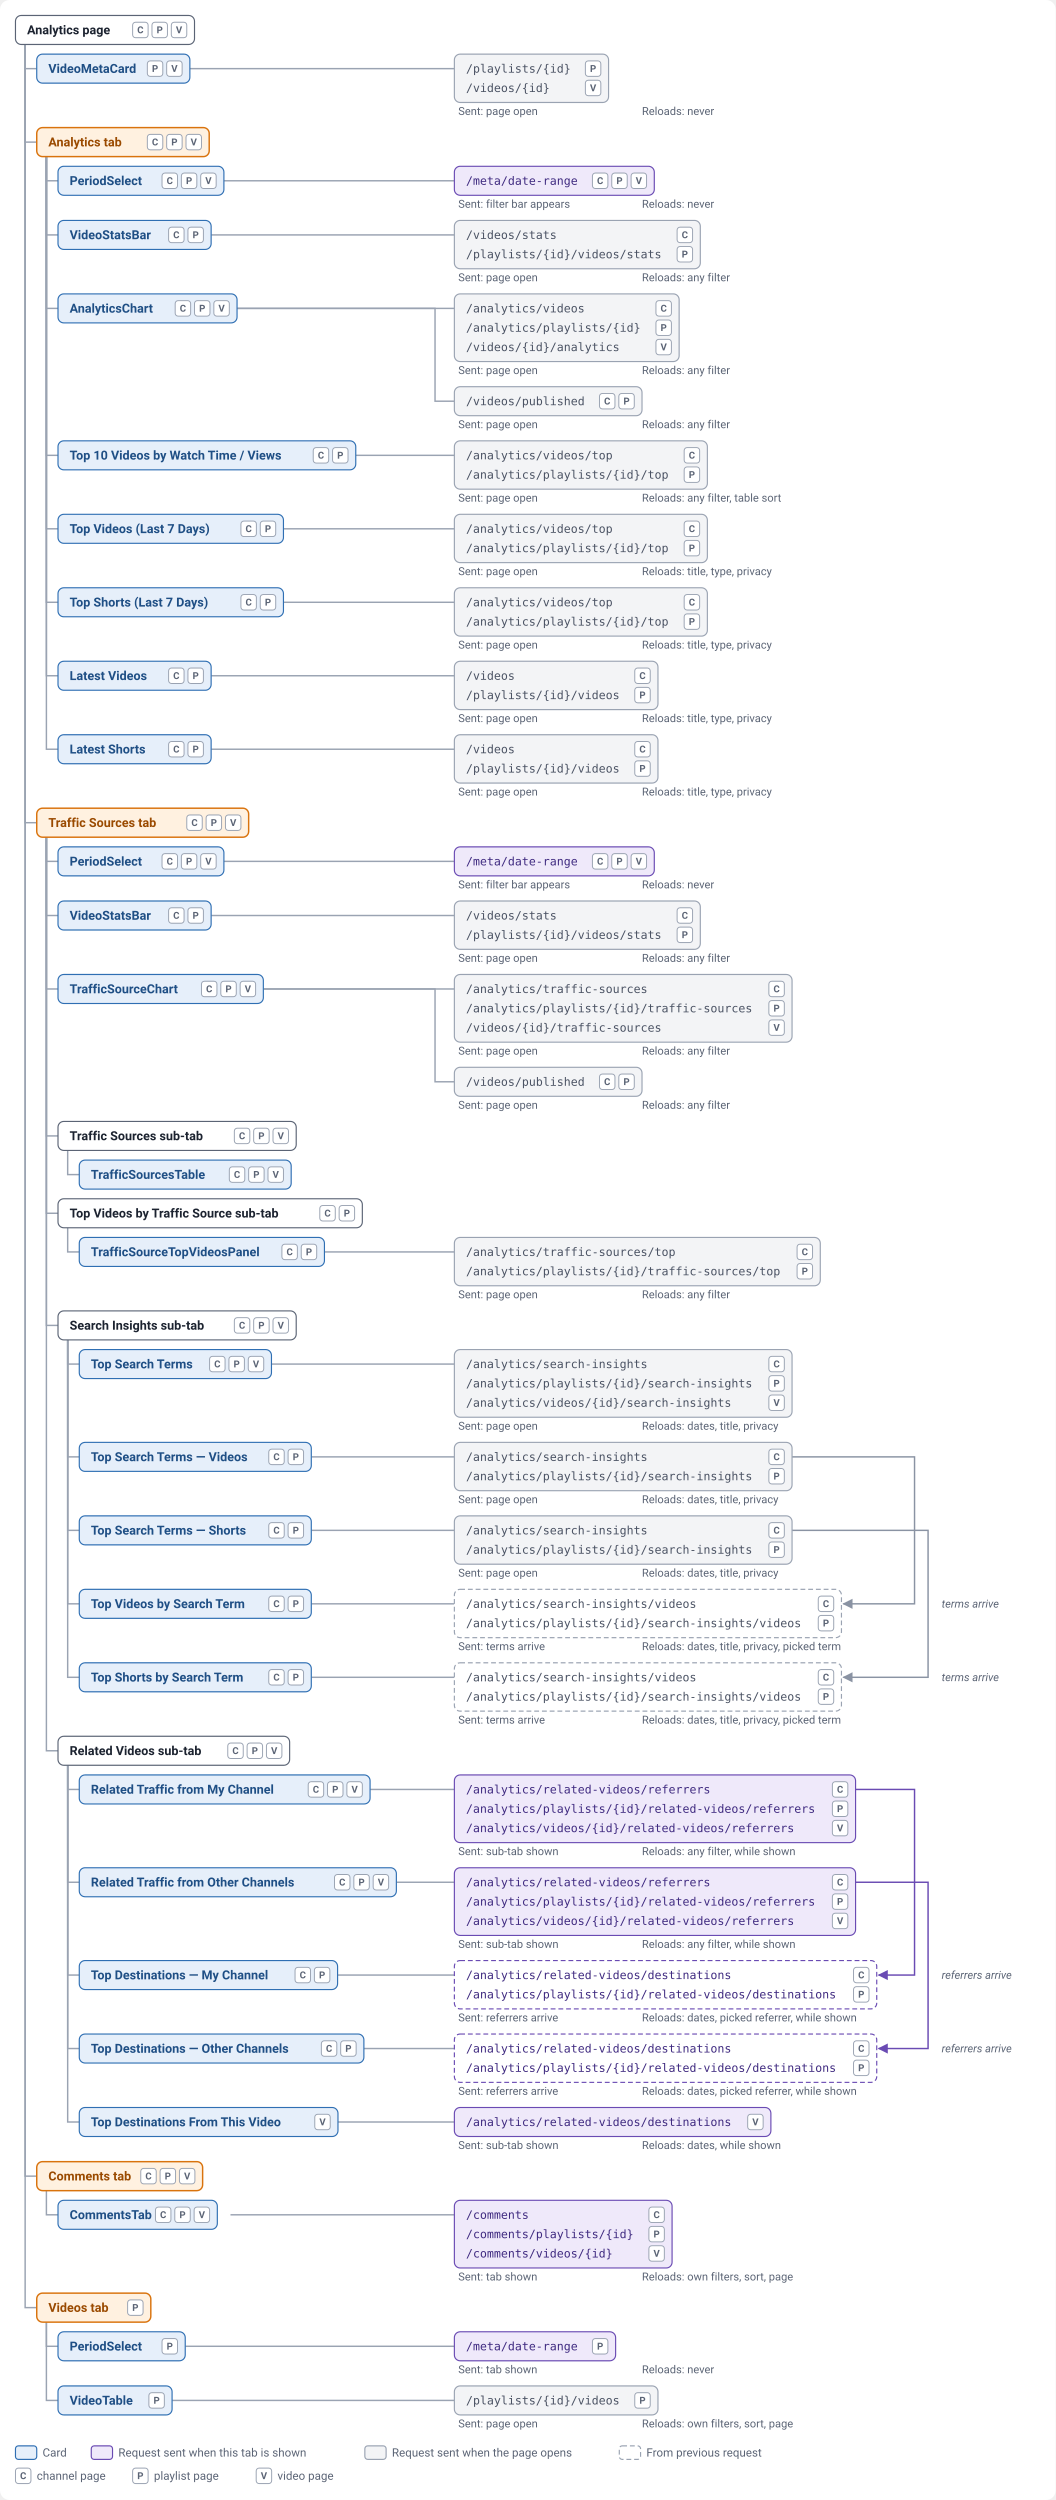
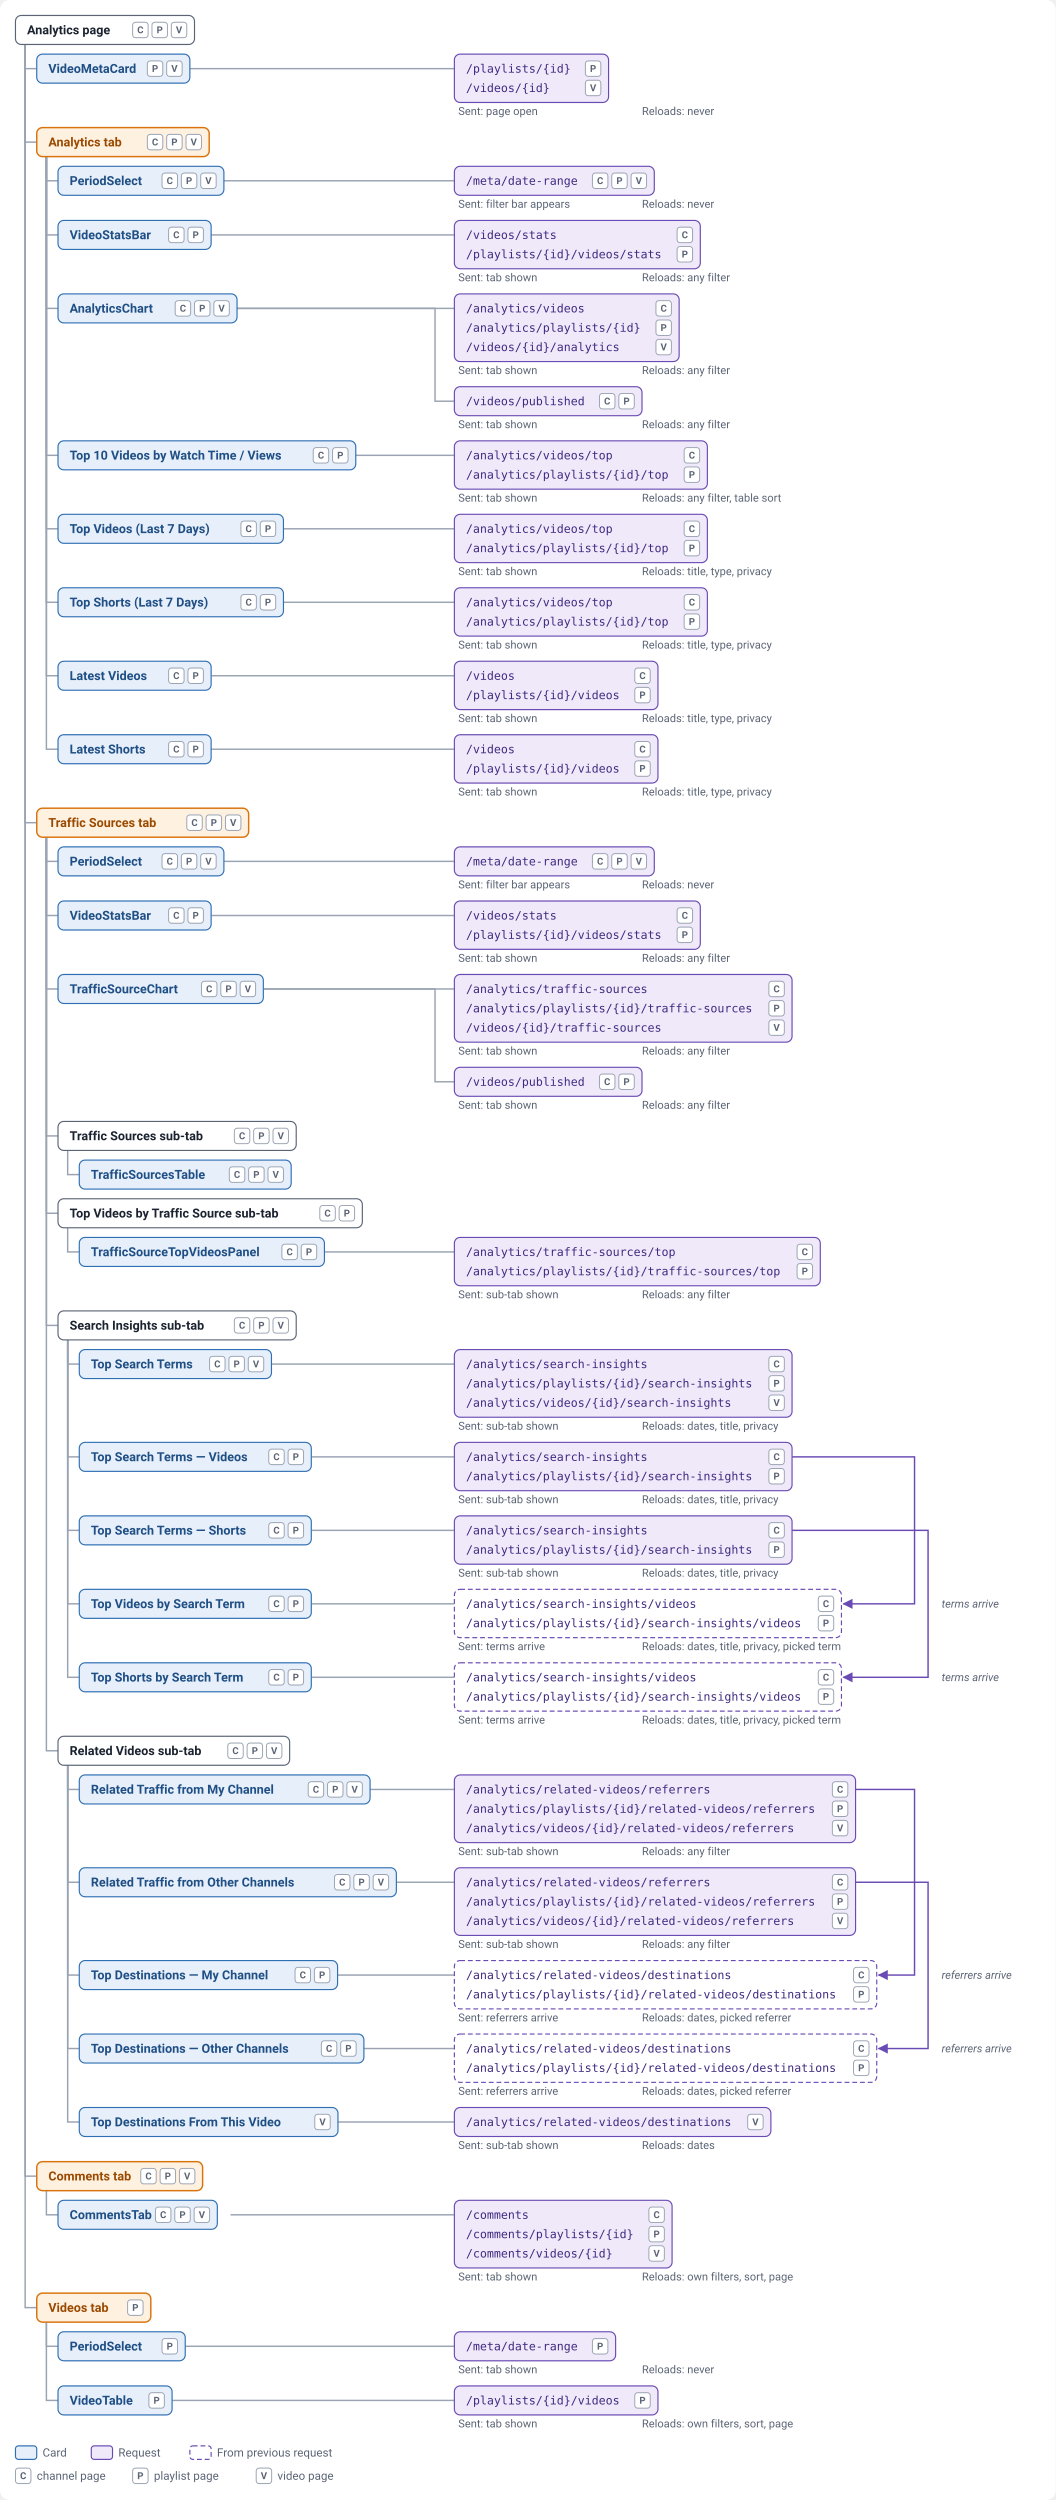
<svg xmlns="http://www.w3.org/2000/svg" width="1092" height="2586" viewBox="0 0 1092 2586" role="img" aria-label="Requests behind every part of the Analytics pages">
  <style>
  .bg { fill: #ffffff; }
  text { font-family: system-ui, -apple-system, "Segoe UI", Roboto, Arial, sans-serif; font-size: 13px; dominant-baseline: central; }
  .mono { font-family: ui-monospace, SFMono-Regular, Menlo, Consolas, monospace; font-size: 12px; }
  .edge { fill: none; stroke: #9aa3b2; stroke-width: 1.5; }
  .follow { fill: none; stroke: #6a4bb3; stroke-width: 1.5; }
  .follow-head { fill: #6a4bb3; }
  .follow.quiet { stroke: #8a93a3; } .follow-head.quiet { fill: #8a93a3; }
  .edge-label { font-size: 11.5px; font-style: italic; fill: #5b6475; }
  .note { font-size: 11.5px; fill: #5b6475; }
  .page rect, .sub rect { fill: #ffffff; stroke: #5b6475; stroke-width: 1.2; }
  .page text, .sub text { fill: #1c2330; font-weight: 600; }
  .card rect { fill: #e6effa; stroke: #2f6fb3; stroke-width: 1.2; } .card text { fill: #1f4f85; font-weight: 600; }
  .tab rect { fill: #fff1e0; stroke: #d9730d; stroke-width: 1.5; } .tab text { fill: #9a4a00; font-weight: 700; }
  .fire rect { fill: #efe9fa; stroke: #6a4bb3; stroke-width: 1.2; } .fire text { fill: #3f2a80; }
  .fire-after rect { fill: #ffffff; stroke: #6a4bb3; stroke-width: 1.2; stroke-dasharray: 5 3; } .fire-after text { fill: #3f2a80; }
  .press rect { fill: #e3f4ea; stroke: #2e8b57; stroke-width: 1.2; } .press text { fill: #1d5e3a; }
  .press-after rect { fill: #ffffff; stroke: #2e8b57; stroke-width: 1.2; stroke-dasharray: 5 3; } .press-after text { fill: #1d5e3a; }
  .follow.press { stroke: #2e8b57; } .follow-head.press { fill: #2e8b57; }
-   .eager rect { fill: #f3f4f6; stroke: #9aa3b2; stroke-width: 1.2; } .eager text { fill: #4a5263; }
-   .eager-after rect { fill: #ffffff; stroke: #9aa3b2; stroke-width: 1.2; stroke-dasharray: 5 3; } .eager-after text { fill: #4a5263; }
-   .after rect { fill: none; stroke: #9aa3b2; stroke-width: 1.2; stroke-dasharray: 5 3; }
  g rect.badge { fill: #ffffff; stroke: #9aa3b2; stroke-width: 1; stroke-dasharray: none; }
  g text.badge-text { font-size: 10px; font-weight: 700; font-style: normal; fill: #5b6475; text-anchor: middle; }
  .legend-text { font-size: 12px; fill: #5b6475; }
  @media (prefers-color-scheme: dark) {
    .bg { fill: #1a1f27; } .edge { stroke: #5b6475; } .edge-label, .note, .legend-text { fill: #9aa3b2; }
    .follow { stroke: #b9a2f5; } .follow-head { fill: #b9a2f5; }
    .follow.quiet { stroke: #7a8394; } .follow-head.quiet { fill: #7a8394; }
    .page rect, .sub rect { fill: #1a1f27; stroke: #9aa3b2; }
    .page text, .sub text { fill: #e6e9ef; }
    .card rect { fill: #1b2a3d; stroke: #7db3ef; } .card text { fill: #a9cdf5; }
    .tab rect { fill: #3a2410; stroke: #f0a050; } .tab text { fill: #ffc58a; }
    .fire rect { fill: #2a2340; stroke: #b9a2f5; } .fire text { fill: #d6c9fb; }
    .fire-after rect { fill: #1a1f27; stroke: #b9a2f5; } .fire-after text { fill: #d6c9fb; }
    .press rect { fill: #17301f; stroke: #6fcf97; } .press text { fill: #a8e6c1; }
    .press-after rect { fill: #1a1f27; stroke: #6fcf97; } .press-after text { fill: #a8e6c1; }
    .follow.press { stroke: #6fcf97; } .follow-head.press { fill: #6fcf97; }
-     .eager rect { fill: #232933; stroke: #5b6475; } .eager text { fill: #b4bccb; }
-     .eager-after rect { fill: #1a1f27; stroke: #5b6475; } .eager-after text { fill: #b4bccb; }
    g rect.badge { fill: #1a1f27; stroke: #5b6475; } g text.badge-text { fill: #9aa3b2; }
  }
</style>
  <defs>
    <marker id="follow" viewBox="0 0 10 10" refX="9" refY="5" markerWidth="7" markerHeight="7" orient="auto">
      <path class="follow-head" d="M0,0 L10,5 L0,10 z" />
    </marker>
    <marker id="follow-press" viewBox="0 0 10 10" refX="9" refY="5" markerWidth="7" markerHeight="7" orient="auto">
      <path class="follow-head press" d="M0,0 L10,5 L0,10 z" />
    </marker>
    <marker id="follow-quiet" viewBox="0 0 10 10" refX="9" refY="5" markerWidth="7" markerHeight="7" orient="auto">
      <path class="follow-head quiet" d="M0,0 L10,5 L0,10 z" />
    </marker>
  </defs>
  <rect class="bg" width="1092" height="2586" rx="10" />
  <path class="edge" d="M26,46.0 V71.0 H38" />
  <path class="edge" d="M26,46.0 V147.0 H38" />
  <path class="edge" d="M26,46.0 V851.0 H38" />
  <path class="edge" d="M26,46.0 V2251.0 H38" />
  <path class="edge" d="M26,46.0 V2387.0 H38" />
  <path class="edge" d="M196.4,71.0 H450.0 V71.0 H470.0" />
  <path class="edge" d="M48,162.0 V187.0 H60" />
  <path class="edge" d="M48,162.0 V243.0 H60" />
  <path class="edge" d="M48,162.0 V319.0 H60" />
  <path class="edge" d="M48,162.0 V471.0 H60" />
  <path class="edge" d="M48,162.0 V547.0 H60" />
  <path class="edge" d="M48,162.0 V623.0 H60" />
  <path class="edge" d="M48,162.0 V699.0 H60" />
  <path class="edge" d="M48,162.0 V775.0 H60" />
  <path class="edge" d="M231.6,187.0 H450.0 V187.0 H470.0" />
  <path class="edge" d="M218.4,243.0 H450.0 V243.0 H470.0" />
  <path class="edge" d="M245.2,319.0 H450.0 V319.0 H470.0" />
  <path class="edge" d="M245.2,319.0 H450.0 V415.0 H470.0" />
  <path class="edge" d="M368.0,471.0 H450.0 V471.0 H470.0" />
  <path class="edge" d="M293.2,547.0 H450.0 V547.0 H470.0" />
  <path class="edge" d="M293.2,623.0 H450.0 V623.0 H470.0" />
  <path class="edge" d="M218.4,699.0 H450.0 V699.0 H470.0" />
  <path class="edge" d="M218.4,775.0 H450.0 V775.0 H470.0" />
  <path class="edge" d="M48,866.0 V891.0 H60" />
  <path class="edge" d="M48,866.0 V947.0 H60" />
  <path class="edge" d="M48,866.0 V1023.0 H60" />
  <path class="edge" d="M48,866.0 V1175.0 H60" />
  <path class="edge" d="M48,866.0 V1255.0 H60" />
  <path class="edge" d="M48,866.0 V1371.0 H60" />
  <path class="edge" d="M48,866.0 V1811.0 H60" />
  <path class="edge" d="M231.6,891.0 H450.0 V891.0 H470.0" />
  <path class="edge" d="M218.4,947.0 H450.0 V947.0 H470.0" />
  <path class="edge" d="M272.4,1023.0 H450.0 V1023.0 H470.0" />
  <path class="edge" d="M272.4,1023.0 H450.0 V1119.0 H470.0" />
  <path class="edge" d="M70,1190.0 V1215.0 H82" />
  <path class="edge" d="M70,1270.0 V1295.0 H82" />
  <path class="edge" d="M335.6,1295.0 H450.0 V1295.0 H470.0" />
  <path class="edge" d="M70,1386.0 V1411.0 H82" />
  <path class="edge" d="M70,1386.0 V1507.0 H82" />
  <path class="edge" d="M70,1386.0 V1583.0 H82" />
  <path class="edge" d="M70,1386.0 V1659.0 H82" />
  <path class="edge" d="M70,1386.0 V1735.0 H82" />
  <path class="edge" d="M280.8,1411.0 H450.0 V1411.0 H470.0" />
  <path class="edge" d="M322.0,1507.0 H450.0 V1507.0 H470.0" />
  <path class="edge" d="M322.0,1583.0 H450.0 V1583.0 H470.0" />
  <path class="edge" d="M322.0,1659.0 H450.0 V1659.0 H470.0" />
  <path class="edge" d="M322.0,1735.0 H450.0 V1735.0 H470.0" />
  <path class="edge" d="M70,1826.0 V1851.0 H82" />
  <path class="edge" d="M70,1826.0 V1947.0 H82" />
  <path class="edge" d="M70,1826.0 V2043.0 H82" />
  <path class="edge" d="M70,1826.0 V2119.0 H82" />
  <path class="edge" d="M70,1826.0 V2195.0 H82" />
  <path class="edge" d="M382.8,1851.0 H450.0 V1851.0 H470.0" />
  <path class="edge" d="M410.0,1947.0 H450.0 V1947.0 H470.0" />
  <path class="edge" d="M349.2,2043.0 H450.0 V2043.0 H470.0" />
  <path class="edge" d="M376.4,2119.0 H450.0 V2119.0 H470.0" />
  <path class="edge" d="M349.6,2195.0 H450.0 V2195.0 H470.0" />
  <path class="edge" d="M48,2266.0 V2291.0 H60" />
  <path class="edge" d="M238.4,2291.0 H450.0 V2291.0 H470.0" />
  <path class="edge" d="M48,2402.0 V2427.0 H60" />
  <path class="edge" d="M48,2402.0 V2483.0 H60" />
  <path class="edge" d="M191.6,2427.0 H450.0 V2427.0 H470.0" />
  <path class="edge" d="M178.0,2483.0 H450.0 V2483.0 H470.0" />
-   <path class="follow quiet" d="M819.3,1507.0 H946.0 V1659.0 H872.4" marker-end="url(#follow-quiet)" />
+   <path class="follow" d="M819.3,1507.0 H946.0 V1659.0 H872.4" marker-end="url(#follow)" />
  <text class="edge-label" x="974.0" y="1659.0">terms arrive</text>
-   <path class="follow quiet" d="M819.3,1583.0 H960.0 V1735.0 H872.4" marker-end="url(#follow-quiet)" />
+   <path class="follow" d="M819.3,1583.0 H960.0 V1735.0 H872.4" marker-end="url(#follow)" />
  <text class="edge-label" x="974.0" y="1735.0">terms arrive</text>
  <path class="follow" d="M885.0,1851.0 H946.0 V2043.0 H908.9" marker-end="url(#follow)" />
  <text class="edge-label" x="974.0" y="2043.0">referrers arrive</text>
  <path class="follow" d="M885.0,1947.0 H960.0 V2119.0 H908.9" marker-end="url(#follow)" />
  <text class="edge-label" x="974.0" y="2119.0">referrers arrive</text>
  <g class="page">
    <rect x="16" y="16.0" width="185.2" height="30" rx="6" />
    <text x="28" y="31.0">Analytics page</text>
    <rect class="badge" x="137.2" y="23.0" width="16" height="16" rx="3" />
    <text class="badge-text" x="145.2" y="31.0">C</text>
    <rect class="badge" x="157.2" y="23.0" width="16" height="16" rx="3" />
    <text class="badge-text" x="165.2" y="31.0">P</text>
    <rect class="badge" x="177.2" y="23.0" width="16" height="16" rx="3" />
    <text class="badge-text" x="185.2" y="31.0">V</text>
  </g>
  <g class="card">
    <rect x="38" y="56.0" width="158.4" height="30" rx="6" />
    <text x="50" y="71.0">VideoMetaCard</text>
    <rect class="badge" x="152.4" y="63.0" width="16" height="16" rx="3" />
    <text class="badge-text" x="160.4" y="71.0">P</text>
    <rect class="badge" x="172.4" y="63.0" width="16" height="16" rx="3" />
    <text class="badge-text" x="180.4" y="71.0">V</text>
  </g>
-   <g class="eager">
+   <g class="fire">
    <rect x="470.0" y="56.0" width="159.5" height="50" rx="6" />
    <text class="mono" x="482.0" y="71.0">/playlists/{id}</text>
    <rect class="badge" x="605.5" y="63.0" width="16" height="16" rx="3" />
    <text class="badge-text" x="613.5" y="71.0">P</text>
    <text class="mono" x="482.0" y="91.0">/videos/{id}</text>
    <rect class="badge" x="605.5" y="83.0" width="16" height="16" rx="3" />
    <text class="badge-text" x="613.5" y="91.0">V</text>
  </g>
  <text class="note" x="474.0" y="115.0">Sent: page open</text>
  <text class="note" x="664.0" y="115.0">Reloads: never</text>
  <g class="tab">
    <rect x="38" y="132.0" width="178.4" height="30" rx="6" />
    <text x="50" y="147.0">Analytics tab</text>
    <rect class="badge" x="152.4" y="139.0" width="16" height="16" rx="3" />
    <text class="badge-text" x="160.4" y="147.0">C</text>
    <rect class="badge" x="172.4" y="139.0" width="16" height="16" rx="3" />
    <text class="badge-text" x="180.4" y="147.0">P</text>
    <rect class="badge" x="192.4" y="139.0" width="16" height="16" rx="3" />
    <text class="badge-text" x="200.4" y="147.0">V</text>
  </g>
  <g class="card">
    <rect x="60" y="172.0" width="171.6" height="30" rx="6" />
    <text x="72" y="187.0">PeriodSelect</text>
    <rect class="badge" x="167.6" y="179.0" width="16" height="16" rx="3" />
    <text class="badge-text" x="175.6" y="187.0">C</text>
    <rect class="badge" x="187.6" y="179.0" width="16" height="16" rx="3" />
    <text class="badge-text" x="195.6" y="187.0">P</text>
    <rect class="badge" x="207.6" y="179.0" width="16" height="16" rx="3" />
    <text class="badge-text" x="215.6" y="187.0">V</text>
  </g>
  <g class="fire">
    <rect x="470.0" y="172.0" width="206.8" height="30" rx="6" />
    <text class="mono" x="482.0" y="187.0">/meta/date-range</text>
    <rect class="badge" x="612.8" y="179.0" width="16" height="16" rx="3" />
    <text class="badge-text" x="620.8" y="187.0">C</text>
    <rect class="badge" x="632.8" y="179.0" width="16" height="16" rx="3" />
    <text class="badge-text" x="640.8" y="187.0">P</text>
    <rect class="badge" x="652.8" y="179.0" width="16" height="16" rx="3" />
    <text class="badge-text" x="660.8" y="187.0">V</text>
  </g>
  <text class="note" x="474.0" y="211.0">Sent: filter bar appears</text>
  <text class="note" x="664.0" y="211.0">Reloads: never</text>
  <g class="card">
    <rect x="60" y="228.0" width="158.4" height="30" rx="6" />
    <text x="72" y="243.0">VideoStatsBar</text>
    <rect class="badge" x="174.4" y="235.0" width="16" height="16" rx="3" />
    <text class="badge-text" x="182.4" y="243.0">C</text>
    <rect class="badge" x="194.4" y="235.0" width="16" height="16" rx="3" />
    <text class="badge-text" x="202.4" y="243.0">P</text>
  </g>
-   <g class="eager">
+   <g class="fire">
    <rect x="470.0" y="228.0" width="254.4" height="50" rx="6" />
    <text class="mono" x="482.0" y="243.0">/videos/stats</text>
    <rect class="badge" x="700.4" y="235.0" width="16" height="16" rx="3" />
    <text class="badge-text" x="708.4" y="243.0">C</text>
    <text class="mono" x="482.0" y="263.0">/playlists/{id}/videos/stats</text>
    <rect class="badge" x="700.4" y="255.0" width="16" height="16" rx="3" />
    <text class="badge-text" x="708.4" y="263.0">P</text>
  </g>
-   <text class="note" x="474.0" y="287.0">Sent: page open</text>
+   <text class="note" x="474.0" y="287.0">Sent: tab shown</text>
  <text class="note" x="664.0" y="287.0">Reloads: any filter</text>
  <g class="card">
    <rect x="60" y="304.0" width="185.2" height="30" rx="6" />
    <text x="72" y="319.0">AnalyticsChart</text>
    <rect class="badge" x="181.2" y="311.0" width="16" height="16" rx="3" />
    <text class="badge-text" x="189.2" y="319.0">C</text>
    <rect class="badge" x="201.2" y="311.0" width="16" height="16" rx="3" />
    <text class="badge-text" x="209.2" y="319.0">P</text>
    <rect class="badge" x="221.2" y="311.0" width="16" height="16" rx="3" />
    <text class="badge-text" x="229.2" y="319.0">V</text>
  </g>
-   <g class="eager">
+   <g class="fire">
    <rect x="470.0" y="304.0" width="232.5" height="70" rx="6" />
    <text class="mono" x="482.0" y="319.0">/analytics/videos</text>
    <rect class="badge" x="678.5" y="311.0" width="16" height="16" rx="3" />
    <text class="badge-text" x="686.5" y="319.0">C</text>
    <text class="mono" x="482.0" y="339.0">/analytics/playlists/{id}</text>
    <rect class="badge" x="678.5" y="331.0" width="16" height="16" rx="3" />
    <text class="badge-text" x="686.5" y="339.0">P</text>
    <text class="mono" x="482.0" y="359.0">/videos/{id}/analytics</text>
    <rect class="badge" x="678.5" y="351.0" width="16" height="16" rx="3" />
    <text class="badge-text" x="686.5" y="359.0">V</text>
  </g>
-   <text class="note" x="474.0" y="383.0">Sent: page open</text>
+   <text class="note" x="474.0" y="383.0">Sent: tab shown</text>
  <text class="note" x="664.0" y="383.0">Reloads: any filter</text>
-   <g class="eager">
+   <g class="fire">
    <rect x="470.0" y="400.0" width="194.1" height="30" rx="6" />
    <text class="mono" x="482.0" y="415.0">/videos/published</text>
    <rect class="badge" x="620.1" y="407.0" width="16" height="16" rx="3" />
    <text class="badge-text" x="628.1" y="415.0">C</text>
    <rect class="badge" x="640.1" y="407.0" width="16" height="16" rx="3" />
    <text class="badge-text" x="648.1" y="415.0">P</text>
  </g>
-   <text class="note" x="474.0" y="439.0">Sent: page open</text>
+   <text class="note" x="474.0" y="439.0">Sent: tab shown</text>
  <text class="note" x="664.0" y="439.0">Reloads: any filter</text>
  <g class="card">
    <rect x="60" y="456.0" width="308.0" height="30" rx="6" />
    <text x="72" y="471.0">Top 10 Videos by Watch Time / Views</text>
    <rect class="badge" x="324.0" y="463.0" width="16" height="16" rx="3" />
    <text class="badge-text" x="332.0" y="471.0">C</text>
    <rect class="badge" x="344.0" y="463.0" width="16" height="16" rx="3" />
    <text class="badge-text" x="352.0" y="471.0">P</text>
  </g>
-   <g class="eager">
+   <g class="fire">
    <rect x="470.0" y="456.0" width="261.7" height="50" rx="6" />
    <text class="mono" x="482.0" y="471.0">/analytics/videos/top</text>
    <rect class="badge" x="707.7" y="463.0" width="16" height="16" rx="3" />
    <text class="badge-text" x="715.7" y="471.0">C</text>
    <text class="mono" x="482.0" y="491.0">/analytics/playlists/{id}/top</text>
    <rect class="badge" x="707.7" y="483.0" width="16" height="16" rx="3" />
    <text class="badge-text" x="715.7" y="491.0">P</text>
  </g>
-   <text class="note" x="474.0" y="515.0">Sent: page open</text>
+   <text class="note" x="474.0" y="515.0">Sent: tab shown</text>
  <text class="note" x="664.0" y="515.0">Reloads: any filter, table sort</text>
  <g class="card">
    <rect x="60" y="532.0" width="233.2" height="30" rx="6" />
    <text x="72" y="547.0">Top Videos (Last 7 Days)</text>
    <rect class="badge" x="249.2" y="539.0" width="16" height="16" rx="3" />
    <text class="badge-text" x="257.2" y="547.0">C</text>
    <rect class="badge" x="269.2" y="539.0" width="16" height="16" rx="3" />
    <text class="badge-text" x="277.2" y="547.0">P</text>
  </g>
-   <g class="eager">
+   <g class="fire">
    <rect x="470.0" y="532.0" width="261.7" height="50" rx="6" />
    <text class="mono" x="482.0" y="547.0">/analytics/videos/top</text>
    <rect class="badge" x="707.7" y="539.0" width="16" height="16" rx="3" />
    <text class="badge-text" x="715.7" y="547.0">C</text>
    <text class="mono" x="482.0" y="567.0">/analytics/playlists/{id}/top</text>
    <rect class="badge" x="707.7" y="559.0" width="16" height="16" rx="3" />
    <text class="badge-text" x="715.7" y="567.0">P</text>
  </g>
-   <text class="note" x="474.0" y="591.0">Sent: page open</text>
+   <text class="note" x="474.0" y="591.0">Sent: tab shown</text>
  <text class="note" x="664.0" y="591.0">Reloads: title, type, privacy</text>
  <g class="card">
    <rect x="60" y="608.0" width="233.2" height="30" rx="6" />
    <text x="72" y="623.0">Top Shorts (Last 7 Days)</text>
    <rect class="badge" x="249.2" y="615.0" width="16" height="16" rx="3" />
    <text class="badge-text" x="257.2" y="623.0">C</text>
    <rect class="badge" x="269.2" y="615.0" width="16" height="16" rx="3" />
    <text class="badge-text" x="277.2" y="623.0">P</text>
  </g>
-   <g class="eager">
+   <g class="fire">
    <rect x="470.0" y="608.0" width="261.7" height="50" rx="6" />
    <text class="mono" x="482.0" y="623.0">/analytics/videos/top</text>
    <rect class="badge" x="707.7" y="615.0" width="16" height="16" rx="3" />
    <text class="badge-text" x="715.7" y="623.0">C</text>
    <text class="mono" x="482.0" y="643.0">/analytics/playlists/{id}/top</text>
    <rect class="badge" x="707.7" y="635.0" width="16" height="16" rx="3" />
    <text class="badge-text" x="715.7" y="643.0">P</text>
  </g>
-   <text class="note" x="474.0" y="667.0">Sent: page open</text>
+   <text class="note" x="474.0" y="667.0">Sent: tab shown</text>
  <text class="note" x="664.0" y="667.0">Reloads: title, type, privacy</text>
  <g class="card">
    <rect x="60" y="684.0" width="158.4" height="30" rx="6" />
    <text x="72" y="699.0">Latest Videos</text>
    <rect class="badge" x="174.4" y="691.0" width="16" height="16" rx="3" />
    <text class="badge-text" x="182.4" y="699.0">C</text>
    <rect class="badge" x="194.4" y="691.0" width="16" height="16" rx="3" />
    <text class="badge-text" x="202.4" y="699.0">P</text>
  </g>
-   <g class="eager">
+   <g class="fire">
    <rect x="470.0" y="684.0" width="210.6" height="50" rx="6" />
    <text class="mono" x="482.0" y="699.0">/videos</text>
    <rect class="badge" x="656.6" y="691.0" width="16" height="16" rx="3" />
    <text class="badge-text" x="664.6" y="699.0">C</text>
    <text class="mono" x="482.0" y="719.0">/playlists/{id}/videos</text>
    <rect class="badge" x="656.6" y="711.0" width="16" height="16" rx="3" />
    <text class="badge-text" x="664.6" y="719.0">P</text>
  </g>
-   <text class="note" x="474.0" y="743.0">Sent: page open</text>
+   <text class="note" x="474.0" y="743.0">Sent: tab shown</text>
  <text class="note" x="664.0" y="743.0">Reloads: title, type, privacy</text>
  <g class="card">
    <rect x="60" y="760.0" width="158.4" height="30" rx="6" />
    <text x="72" y="775.0">Latest Shorts</text>
    <rect class="badge" x="174.4" y="767.0" width="16" height="16" rx="3" />
    <text class="badge-text" x="182.4" y="775.0">C</text>
    <rect class="badge" x="194.4" y="767.0" width="16" height="16" rx="3" />
    <text class="badge-text" x="202.4" y="775.0">P</text>
  </g>
-   <g class="eager">
+   <g class="fire">
    <rect x="470.0" y="760.0" width="210.6" height="50" rx="6" />
    <text class="mono" x="482.0" y="775.0">/videos</text>
    <rect class="badge" x="656.6" y="767.0" width="16" height="16" rx="3" />
    <text class="badge-text" x="664.6" y="775.0">C</text>
    <text class="mono" x="482.0" y="795.0">/playlists/{id}/videos</text>
    <rect class="badge" x="656.6" y="787.0" width="16" height="16" rx="3" />
    <text class="badge-text" x="664.6" y="795.0">P</text>
  </g>
-   <text class="note" x="474.0" y="819.0">Sent: page open</text>
+   <text class="note" x="474.0" y="819.0">Sent: tab shown</text>
  <text class="note" x="664.0" y="819.0">Reloads: title, type, privacy</text>
  <g class="tab">
    <rect x="38" y="836.0" width="219.2" height="30" rx="6" />
    <text x="50" y="851.0">Traffic Sources tab</text>
    <rect class="badge" x="193.2" y="843.0" width="16" height="16" rx="3" />
    <text class="badge-text" x="201.2" y="851.0">C</text>
    <rect class="badge" x="213.2" y="843.0" width="16" height="16" rx="3" />
    <text class="badge-text" x="221.2" y="851.0">P</text>
    <rect class="badge" x="233.2" y="843.0" width="16" height="16" rx="3" />
    <text class="badge-text" x="241.2" y="851.0">V</text>
  </g>
  <g class="card">
    <rect x="60" y="876.0" width="171.6" height="30" rx="6" />
    <text x="72" y="891.0">PeriodSelect</text>
    <rect class="badge" x="167.6" y="883.0" width="16" height="16" rx="3" />
    <text class="badge-text" x="175.6" y="891.0">C</text>
    <rect class="badge" x="187.6" y="883.0" width="16" height="16" rx="3" />
    <text class="badge-text" x="195.6" y="891.0">P</text>
    <rect class="badge" x="207.6" y="883.0" width="16" height="16" rx="3" />
    <text class="badge-text" x="215.6" y="891.0">V</text>
  </g>
  <g class="fire">
    <rect x="470.0" y="876.0" width="206.8" height="30" rx="6" />
    <text class="mono" x="482.0" y="891.0">/meta/date-range</text>
    <rect class="badge" x="612.8" y="883.0" width="16" height="16" rx="3" />
    <text class="badge-text" x="620.8" y="891.0">C</text>
    <rect class="badge" x="632.8" y="883.0" width="16" height="16" rx="3" />
    <text class="badge-text" x="640.8" y="891.0">P</text>
    <rect class="badge" x="652.8" y="883.0" width="16" height="16" rx="3" />
    <text class="badge-text" x="660.8" y="891.0">V</text>
  </g>
  <text class="note" x="474.0" y="915.0">Sent: filter bar appears</text>
  <text class="note" x="664.0" y="915.0">Reloads: never</text>
  <g class="card">
    <rect x="60" y="932.0" width="158.4" height="30" rx="6" />
    <text x="72" y="947.0">VideoStatsBar</text>
    <rect class="badge" x="174.4" y="939.0" width="16" height="16" rx="3" />
    <text class="badge-text" x="182.4" y="947.0">C</text>
    <rect class="badge" x="194.4" y="939.0" width="16" height="16" rx="3" />
    <text class="badge-text" x="202.4" y="947.0">P</text>
  </g>
-   <g class="eager">
+   <g class="fire">
    <rect x="470.0" y="932.0" width="254.4" height="50" rx="6" />
    <text class="mono" x="482.0" y="947.0">/videos/stats</text>
    <rect class="badge" x="700.4" y="939.0" width="16" height="16" rx="3" />
    <text class="badge-text" x="708.4" y="947.0">C</text>
    <text class="mono" x="482.0" y="967.0">/playlists/{id}/videos/stats</text>
    <rect class="badge" x="700.4" y="959.0" width="16" height="16" rx="3" />
    <text class="badge-text" x="708.4" y="967.0">P</text>
  </g>
-   <text class="note" x="474.0" y="991.0">Sent: page open</text>
+   <text class="note" x="474.0" y="991.0">Sent: tab shown</text>
  <text class="note" x="664.0" y="991.0">Reloads: any filter</text>
  <g class="card">
    <rect x="60" y="1008.0" width="212.4" height="30" rx="6" />
    <text x="72" y="1023.0">TrafficSourceChart</text>
    <rect class="badge" x="208.4" y="1015.0" width="16" height="16" rx="3" />
    <text class="badge-text" x="216.4" y="1023.0">C</text>
    <rect class="badge" x="228.4" y="1015.0" width="16" height="16" rx="3" />
    <text class="badge-text" x="236.4" y="1023.0">P</text>
    <rect class="badge" x="248.4" y="1015.0" width="16" height="16" rx="3" />
    <text class="badge-text" x="256.4" y="1023.0">V</text>
  </g>
-   <g class="eager">
+   <g class="fire">
    <rect x="470.0" y="1008.0" width="349.3" height="70" rx="6" />
    <text class="mono" x="482.0" y="1023.0">/analytics/traffic-sources</text>
    <rect class="badge" x="795.3" y="1015.0" width="16" height="16" rx="3" />
    <text class="badge-text" x="803.3" y="1023.0">C</text>
    <text class="mono" x="482.0" y="1043.0">/analytics/playlists/{id}/traffic-sources</text>
    <rect class="badge" x="795.3" y="1035.0" width="16" height="16" rx="3" />
    <text class="badge-text" x="803.3" y="1043.0">P</text>
    <text class="mono" x="482.0" y="1063.0">/videos/{id}/traffic-sources</text>
    <rect class="badge" x="795.3" y="1055.0" width="16" height="16" rx="3" />
    <text class="badge-text" x="803.3" y="1063.0">V</text>
  </g>
-   <text class="note" x="474.0" y="1087.0">Sent: page open</text>
+   <text class="note" x="474.0" y="1087.0">Sent: tab shown</text>
  <text class="note" x="664.0" y="1087.0">Reloads: any filter</text>
-   <g class="eager">
+   <g class="fire">
    <rect x="470.0" y="1104.0" width="194.1" height="30" rx="6" />
    <text class="mono" x="482.0" y="1119.0">/videos/published</text>
    <rect class="badge" x="620.1" y="1111.0" width="16" height="16" rx="3" />
    <text class="badge-text" x="628.1" y="1119.0">C</text>
    <rect class="badge" x="640.1" y="1111.0" width="16" height="16" rx="3" />
    <text class="badge-text" x="648.1" y="1119.0">P</text>
  </g>
-   <text class="note" x="474.0" y="1143.0">Sent: page open</text>
+   <text class="note" x="474.0" y="1143.0">Sent: tab shown</text>
  <text class="note" x="664.0" y="1143.0">Reloads: any filter</text>
  <g class="sub">
    <rect x="60" y="1160.0" width="246.4" height="30" rx="6" />
    <text x="72" y="1175.0">Traffic Sources sub-tab</text>
    <rect class="badge" x="242.4" y="1167.0" width="16" height="16" rx="3" />
    <text class="badge-text" x="250.4" y="1175.0">C</text>
    <rect class="badge" x="262.4" y="1167.0" width="16" height="16" rx="3" />
    <text class="badge-text" x="270.4" y="1175.0">P</text>
    <rect class="badge" x="282.4" y="1167.0" width="16" height="16" rx="3" />
    <text class="badge-text" x="290.4" y="1175.0">V</text>
  </g>
  <g class="card">
    <rect x="82" y="1200.0" width="219.2" height="30" rx="6" />
    <text x="94" y="1215.0">TrafficSourcesTable</text>
    <rect class="badge" x="237.2" y="1207.0" width="16" height="16" rx="3" />
    <text class="badge-text" x="245.2" y="1215.0">C</text>
    <rect class="badge" x="257.2" y="1207.0" width="16" height="16" rx="3" />
    <text class="badge-text" x="265.2" y="1215.0">P</text>
    <rect class="badge" x="277.2" y="1207.0" width="16" height="16" rx="3" />
    <text class="badge-text" x="285.2" y="1215.0">V</text>
  </g>
  <g class="sub">
    <rect x="60" y="1240.0" width="314.8" height="30" rx="6" />
    <text x="72" y="1255.0">Top Videos by Traffic Source sub-tab</text>
    <rect class="badge" x="330.8" y="1247.0" width="16" height="16" rx="3" />
    <text class="badge-text" x="338.8" y="1255.0">C</text>
    <rect class="badge" x="350.8" y="1247.0" width="16" height="16" rx="3" />
    <text class="badge-text" x="358.8" y="1255.0">P</text>
  </g>
  <g class="card">
    <rect x="82" y="1280.0" width="253.6" height="30" rx="6" />
    <text x="94" y="1295.0">TrafficSourceTopVideosPanel</text>
    <rect class="badge" x="291.6" y="1287.0" width="16" height="16" rx="3" />
    <text class="badge-text" x="299.6" y="1295.0">C</text>
    <rect class="badge" x="311.6" y="1287.0" width="16" height="16" rx="3" />
    <text class="badge-text" x="319.6" y="1295.0">P</text>
  </g>
-   <g class="eager">
+   <g class="fire">
    <rect x="470.0" y="1280.0" width="378.5" height="50" rx="6" />
    <text class="mono" x="482.0" y="1295.0">/analytics/traffic-sources/top</text>
    <rect class="badge" x="824.5" y="1287.0" width="16" height="16" rx="3" />
    <text class="badge-text" x="832.5" y="1295.0">C</text>
    <text class="mono" x="482.0" y="1315.0">/analytics/playlists/{id}/traffic-sources/top</text>
    <rect class="badge" x="824.5" y="1307.0" width="16" height="16" rx="3" />
    <text class="badge-text" x="832.5" y="1315.0">P</text>
  </g>
-   <text class="note" x="474.0" y="1339.0">Sent: page open</text>
+   <text class="note" x="474.0" y="1339.0">Sent: sub-tab shown</text>
  <text class="note" x="664.0" y="1339.0">Reloads: any filter</text>
  <g class="sub">
    <rect x="60" y="1356.0" width="246.4" height="30" rx="6" />
    <text x="72" y="1371.0">Search Insights sub-tab</text>
    <rect class="badge" x="242.4" y="1363.0" width="16" height="16" rx="3" />
    <text class="badge-text" x="250.4" y="1371.0">C</text>
    <rect class="badge" x="262.4" y="1363.0" width="16" height="16" rx="3" />
    <text class="badge-text" x="270.4" y="1371.0">P</text>
    <rect class="badge" x="282.4" y="1363.0" width="16" height="16" rx="3" />
    <text class="badge-text" x="290.4" y="1371.0">V</text>
  </g>
  <g class="card">
    <rect x="82" y="1396.0" width="198.8" height="30" rx="6" />
    <text x="94" y="1411.0">Top Search Terms</text>
    <rect class="badge" x="216.8" y="1403.0" width="16" height="16" rx="3" />
    <text class="badge-text" x="224.8" y="1411.0">C</text>
    <rect class="badge" x="236.8" y="1403.0" width="16" height="16" rx="3" />
    <text class="badge-text" x="244.8" y="1411.0">P</text>
    <rect class="badge" x="256.8" y="1403.0" width="16" height="16" rx="3" />
    <text class="badge-text" x="264.8" y="1411.0">V</text>
  </g>
-   <g class="eager">
+   <g class="fire">
    <rect x="470.0" y="1396.0" width="349.3" height="70" rx="6" />
    <text class="mono" x="482.0" y="1411.0">/analytics/search-insights</text>
    <rect class="badge" x="795.3" y="1403.0" width="16" height="16" rx="3" />
    <text class="badge-text" x="803.3" y="1411.0">C</text>
    <text class="mono" x="482.0" y="1431.0">/analytics/playlists/{id}/search-insights</text>
    <rect class="badge" x="795.3" y="1423.0" width="16" height="16" rx="3" />
    <text class="badge-text" x="803.3" y="1431.0">P</text>
    <text class="mono" x="482.0" y="1451.0">/analytics/videos/{id}/search-insights</text>
    <rect class="badge" x="795.3" y="1443.0" width="16" height="16" rx="3" />
    <text class="badge-text" x="803.3" y="1451.0">V</text>
  </g>
-   <text class="note" x="474.0" y="1475.0">Sent: page open</text>
+   <text class="note" x="474.0" y="1475.0">Sent: sub-tab shown</text>
  <text class="note" x="664.0" y="1475.0">Reloads: dates, title, privacy</text>
  <g class="card">
    <rect x="82" y="1492.0" width="240.0" height="30" rx="6" />
    <text x="94" y="1507.0">Top Search Terms — Videos</text>
    <rect class="badge" x="278.0" y="1499.0" width="16" height="16" rx="3" />
    <text class="badge-text" x="286.0" y="1507.0">C</text>
    <rect class="badge" x="298.0" y="1499.0" width="16" height="16" rx="3" />
    <text class="badge-text" x="306.0" y="1507.0">P</text>
  </g>
-   <g class="eager">
+   <g class="fire">
    <rect x="470.0" y="1492.0" width="349.3" height="50" rx="6" />
    <text class="mono" x="482.0" y="1507.0">/analytics/search-insights</text>
    <rect class="badge" x="795.3" y="1499.0" width="16" height="16" rx="3" />
    <text class="badge-text" x="803.3" y="1507.0">C</text>
    <text class="mono" x="482.0" y="1527.0">/analytics/playlists/{id}/search-insights</text>
    <rect class="badge" x="795.3" y="1519.0" width="16" height="16" rx="3" />
    <text class="badge-text" x="803.3" y="1527.0">P</text>
  </g>
-   <text class="note" x="474.0" y="1551.0">Sent: page open</text>
+   <text class="note" x="474.0" y="1551.0">Sent: sub-tab shown</text>
  <text class="note" x="664.0" y="1551.0">Reloads: dates, title, privacy</text>
  <g class="card">
    <rect x="82" y="1568.0" width="240.0" height="30" rx="6" />
    <text x="94" y="1583.0">Top Search Terms — Shorts</text>
    <rect class="badge" x="278.0" y="1575.0" width="16" height="16" rx="3" />
    <text class="badge-text" x="286.0" y="1583.0">C</text>
    <rect class="badge" x="298.0" y="1575.0" width="16" height="16" rx="3" />
    <text class="badge-text" x="306.0" y="1583.0">P</text>
  </g>
-   <g class="eager">
+   <g class="fire">
    <rect x="470.0" y="1568.0" width="349.3" height="50" rx="6" />
    <text class="mono" x="482.0" y="1583.0">/analytics/search-insights</text>
    <rect class="badge" x="795.3" y="1575.0" width="16" height="16" rx="3" />
    <text class="badge-text" x="803.3" y="1583.0">C</text>
    <text class="mono" x="482.0" y="1603.0">/analytics/playlists/{id}/search-insights</text>
    <rect class="badge" x="795.3" y="1595.0" width="16" height="16" rx="3" />
    <text class="badge-text" x="803.3" y="1603.0">P</text>
  </g>
-   <text class="note" x="474.0" y="1627.0">Sent: page open</text>
+   <text class="note" x="474.0" y="1627.0">Sent: sub-tab shown</text>
  <text class="note" x="664.0" y="1627.0">Reloads: dates, title, privacy</text>
  <g class="card">
    <rect x="82" y="1644.0" width="240.0" height="30" rx="6" />
    <text x="94" y="1659.0">Top Videos by Search Term</text>
    <rect class="badge" x="278.0" y="1651.0" width="16" height="16" rx="3" />
    <text class="badge-text" x="286.0" y="1659.0">C</text>
    <rect class="badge" x="298.0" y="1651.0" width="16" height="16" rx="3" />
    <text class="badge-text" x="306.0" y="1659.0">P</text>
  </g>
-   <g class="eager-after">
+   <g class="fire-after">
    <rect x="470.0" y="1644.0" width="400.4" height="50" rx="6" />
    <text class="mono" x="482.0" y="1659.0">/analytics/search-insights/videos</text>
    <rect class="badge" x="846.4" y="1651.0" width="16" height="16" rx="3" />
    <text class="badge-text" x="854.4" y="1659.0">C</text>
    <text class="mono" x="482.0" y="1679.0">/analytics/playlists/{id}/search-insights/videos</text>
    <rect class="badge" x="846.4" y="1671.0" width="16" height="16" rx="3" />
    <text class="badge-text" x="854.4" y="1679.0">P</text>
  </g>
  <text class="note" x="474.0" y="1703.0">Sent: terms arrive</text>
  <text class="note" x="664.0" y="1703.0">Reloads: dates, title, privacy, picked term</text>
  <g class="card">
    <rect x="82" y="1720.0" width="240.0" height="30" rx="6" />
    <text x="94" y="1735.0">Top Shorts by Search Term</text>
    <rect class="badge" x="278.0" y="1727.0" width="16" height="16" rx="3" />
    <text class="badge-text" x="286.0" y="1735.0">C</text>
    <rect class="badge" x="298.0" y="1727.0" width="16" height="16" rx="3" />
    <text class="badge-text" x="306.0" y="1735.0">P</text>
  </g>
-   <g class="eager-after">
+   <g class="fire-after">
    <rect x="470.0" y="1720.0" width="400.4" height="50" rx="6" />
    <text class="mono" x="482.0" y="1735.0">/analytics/search-insights/videos</text>
    <rect class="badge" x="846.4" y="1727.0" width="16" height="16" rx="3" />
    <text class="badge-text" x="854.4" y="1735.0">C</text>
    <text class="mono" x="482.0" y="1755.0">/analytics/playlists/{id}/search-insights/videos</text>
    <rect class="badge" x="846.4" y="1747.0" width="16" height="16" rx="3" />
    <text class="badge-text" x="854.4" y="1755.0">P</text>
  </g>
  <text class="note" x="474.0" y="1779.0">Sent: terms arrive</text>
  <text class="note" x="664.0" y="1779.0">Reloads: dates, title, privacy, picked term</text>
  <g class="sub">
    <rect x="60" y="1796.0" width="239.6" height="30" rx="6" />
    <text x="72" y="1811.0">Related Videos sub-tab</text>
    <rect class="badge" x="235.6" y="1803.0" width="16" height="16" rx="3" />
    <text class="badge-text" x="243.6" y="1811.0">C</text>
    <rect class="badge" x="255.6" y="1803.0" width="16" height="16" rx="3" />
    <text class="badge-text" x="263.6" y="1811.0">P</text>
    <rect class="badge" x="275.6" y="1803.0" width="16" height="16" rx="3" />
    <text class="badge-text" x="283.6" y="1811.0">V</text>
  </g>
  <g class="card">
    <rect x="82" y="1836.0" width="300.8" height="30" rx="6" />
    <text x="94" y="1851.0">Related Traffic from My Channel</text>
    <rect class="badge" x="318.8" y="1843.0" width="16" height="16" rx="3" />
    <text class="badge-text" x="326.8" y="1851.0">C</text>
    <rect class="badge" x="338.8" y="1843.0" width="16" height="16" rx="3" />
    <text class="badge-text" x="346.8" y="1851.0">P</text>
    <rect class="badge" x="358.8" y="1843.0" width="16" height="16" rx="3" />
    <text class="badge-text" x="366.8" y="1851.0">V</text>
  </g>
  <g class="fire">
    <rect x="470.0" y="1836.0" width="415.0" height="70" rx="6" />
    <text class="mono" x="482.0" y="1851.0">/analytics/related-videos/referrers</text>
    <rect class="badge" x="861.0" y="1843.0" width="16" height="16" rx="3" />
    <text class="badge-text" x="869.0" y="1851.0">C</text>
    <text class="mono" x="482.0" y="1871.0">/analytics/playlists/{id}/related-videos/referrers</text>
    <rect class="badge" x="861.0" y="1863.0" width="16" height="16" rx="3" />
    <text class="badge-text" x="869.0" y="1871.0">P</text>
    <text class="mono" x="482.0" y="1891.0">/analytics/videos/{id}/related-videos/referrers</text>
    <rect class="badge" x="861.0" y="1883.0" width="16" height="16" rx="3" />
    <text class="badge-text" x="869.0" y="1891.0">V</text>
  </g>
  <text class="note" x="474.0" y="1915.0">Sent: sub-tab shown</text>
-   <text class="note" x="664.0" y="1915.0">Reloads: any filter, while shown</text>
+   <text class="note" x="664.0" y="1915.0">Reloads: any filter</text>
  <g class="card">
    <rect x="82" y="1932.0" width="328.0" height="30" rx="6" />
    <text x="94" y="1947.0">Related Traffic from Other Channels</text>
    <rect class="badge" x="346.0" y="1939.0" width="16" height="16" rx="3" />
    <text class="badge-text" x="354.0" y="1947.0">C</text>
    <rect class="badge" x="366.0" y="1939.0" width="16" height="16" rx="3" />
    <text class="badge-text" x="374.0" y="1947.0">P</text>
    <rect class="badge" x="386.0" y="1939.0" width="16" height="16" rx="3" />
    <text class="badge-text" x="394.0" y="1947.0">V</text>
  </g>
  <g class="fire">
    <rect x="470.0" y="1932.0" width="415.0" height="70" rx="6" />
    <text class="mono" x="482.0" y="1947.0">/analytics/related-videos/referrers</text>
    <rect class="badge" x="861.0" y="1939.0" width="16" height="16" rx="3" />
    <text class="badge-text" x="869.0" y="1947.0">C</text>
    <text class="mono" x="482.0" y="1967.0">/analytics/playlists/{id}/related-videos/referrers</text>
    <rect class="badge" x="861.0" y="1959.0" width="16" height="16" rx="3" />
    <text class="badge-text" x="869.0" y="1967.0">P</text>
    <text class="mono" x="482.0" y="1987.0">/analytics/videos/{id}/related-videos/referrers</text>
    <rect class="badge" x="861.0" y="1979.0" width="16" height="16" rx="3" />
    <text class="badge-text" x="869.0" y="1987.0">V</text>
  </g>
  <text class="note" x="474.0" y="2011.0">Sent: sub-tab shown</text>
-   <text class="note" x="664.0" y="2011.0">Reloads: any filter, while shown</text>
+   <text class="note" x="664.0" y="2011.0">Reloads: any filter</text>
  <g class="card">
    <rect x="82" y="2028.0" width="267.2" height="30" rx="6" />
    <text x="94" y="2043.0">Top Destinations — My Channel</text>
    <rect class="badge" x="305.2" y="2035.0" width="16" height="16" rx="3" />
    <text class="badge-text" x="313.2" y="2043.0">C</text>
    <rect class="badge" x="325.2" y="2035.0" width="16" height="16" rx="3" />
    <text class="badge-text" x="333.2" y="2043.0">P</text>
  </g>
  <g class="fire-after">
    <rect x="470.0" y="2028.0" width="436.9" height="50" rx="6" />
    <text class="mono" x="482.0" y="2043.0">/analytics/related-videos/destinations</text>
    <rect class="badge" x="882.9" y="2035.0" width="16" height="16" rx="3" />
    <text class="badge-text" x="890.9" y="2043.0">C</text>
    <text class="mono" x="482.0" y="2063.0">/analytics/playlists/{id}/related-videos/destinations</text>
    <rect class="badge" x="882.9" y="2055.0" width="16" height="16" rx="3" />
    <text class="badge-text" x="890.9" y="2063.0">P</text>
  </g>
  <text class="note" x="474.0" y="2087.0">Sent: referrers arrive</text>
-   <text class="note" x="664.0" y="2087.0">Reloads: dates, picked referrer, while shown</text>
+   <text class="note" x="664.0" y="2087.0">Reloads: dates, picked referrer</text>
  <g class="card">
    <rect x="82" y="2104.0" width="294.4" height="30" rx="6" />
    <text x="94" y="2119.0">Top Destinations — Other Channels</text>
    <rect class="badge" x="332.4" y="2111.0" width="16" height="16" rx="3" />
    <text class="badge-text" x="340.4" y="2119.0">C</text>
    <rect class="badge" x="352.4" y="2111.0" width="16" height="16" rx="3" />
    <text class="badge-text" x="360.4" y="2119.0">P</text>
  </g>
  <g class="fire-after">
    <rect x="470.0" y="2104.0" width="436.9" height="50" rx="6" />
    <text class="mono" x="482.0" y="2119.0">/analytics/related-videos/destinations</text>
    <rect class="badge" x="882.9" y="2111.0" width="16" height="16" rx="3" />
    <text class="badge-text" x="890.9" y="2119.0">C</text>
    <text class="mono" x="482.0" y="2139.0">/analytics/playlists/{id}/related-videos/destinations</text>
    <rect class="badge" x="882.9" y="2131.0" width="16" height="16" rx="3" />
    <text class="badge-text" x="890.9" y="2139.0">P</text>
  </g>
  <text class="note" x="474.0" y="2163.0">Sent: referrers arrive</text>
-   <text class="note" x="664.0" y="2163.0">Reloads: dates, picked referrer, while shown</text>
+   <text class="note" x="664.0" y="2163.0">Reloads: dates, picked referrer</text>
  <g class="card">
    <rect x="82" y="2180.0" width="267.6" height="30" rx="6" />
    <text x="94" y="2195.0">Top Destinations From This Video</text>
    <rect class="badge" x="325.6" y="2187.0" width="16" height="16" rx="3" />
    <text class="badge-text" x="333.6" y="2195.0">V</text>
  </g>
  <g class="fire">
    <rect x="470.0" y="2180.0" width="327.4" height="30" rx="6" />
    <text class="mono" x="482.0" y="2195.0">/analytics/related-videos/destinations</text>
    <rect class="badge" x="773.4" y="2187.0" width="16" height="16" rx="3" />
    <text class="badge-text" x="781.4" y="2195.0">V</text>
  </g>
  <text class="note" x="474.0" y="2219.0">Sent: sub-tab shown</text>
-   <text class="note" x="664.0" y="2219.0">Reloads: dates, while shown</text>
+   <text class="note" x="664.0" y="2219.0">Reloads: dates</text>
  <g class="tab">
    <rect x="38" y="2236.0" width="171.6" height="30" rx="6" />
    <text x="50" y="2251.0">Comments tab</text>
    <rect class="badge" x="145.6" y="2243.0" width="16" height="16" rx="3" />
    <text class="badge-text" x="153.6" y="2251.0">C</text>
    <rect class="badge" x="165.6" y="2243.0" width="16" height="16" rx="3" />
    <text class="badge-text" x="173.6" y="2251.0">P</text>
    <rect class="badge" x="185.6" y="2243.0" width="16" height="16" rx="3" />
    <text class="badge-text" x="193.6" y="2251.0">V</text>
  </g>
  <g class="card">
    <rect x="60" y="2276.0" width="164.8" height="30" rx="6" />
    <text x="72" y="2291.0">CommentsTab</text>
    <rect class="badge" x="160.8" y="2283.0" width="16" height="16" rx="3" />
    <text class="badge-text" x="168.8" y="2291.0">C</text>
    <rect class="badge" x="180.8" y="2283.0" width="16" height="16" rx="3" />
    <text class="badge-text" x="188.8" y="2291.0">P</text>
    <rect class="badge" x="200.8" y="2283.0" width="16" height="16" rx="3" />
    <text class="badge-text" x="208.8" y="2291.0">V</text>
  </g>
  <g class="fire">
    <rect x="470.0" y="2276.0" width="225.2" height="70" rx="6" />
    <text class="mono" x="482.0" y="2291.0">/comments</text>
    <rect class="badge" x="671.2" y="2283.0" width="16" height="16" rx="3" />
    <text class="badge-text" x="679.2" y="2291.0">C</text>
    <text class="mono" x="482.0" y="2311.0">/comments/playlists/{id}</text>
    <rect class="badge" x="671.2" y="2303.0" width="16" height="16" rx="3" />
    <text class="badge-text" x="679.2" y="2311.0">P</text>
    <text class="mono" x="482.0" y="2331.0">/comments/videos/{id}</text>
    <rect class="badge" x="671.2" y="2323.0" width="16" height="16" rx="3" />
    <text class="badge-text" x="679.2" y="2331.0">V</text>
  </g>
  <text class="note" x="474.0" y="2355.0">Sent: tab shown</text>
  <text class="note" x="664.0" y="2355.0">Reloads: own filters, sort, page</text>
  <g class="tab">
    <rect x="38" y="2372.0" width="118.0" height="30" rx="6" />
    <text x="50" y="2387.0">Videos tab</text>
    <rect class="badge" x="132.0" y="2379.0" width="16" height="16" rx="3" />
    <text class="badge-text" x="140.0" y="2387.0">P</text>
  </g>
  <g class="card">
    <rect x="60" y="2412.0" width="131.6" height="30" rx="6" />
    <text x="72" y="2427.0">PeriodSelect</text>
    <rect class="badge" x="167.6" y="2419.0" width="16" height="16" rx="3" />
    <text class="badge-text" x="175.6" y="2427.0">P</text>
  </g>
  <g class="fire">
    <rect x="470.0" y="2412.0" width="166.8" height="30" rx="6" />
    <text class="mono" x="482.0" y="2427.0">/meta/date-range</text>
    <rect class="badge" x="612.8" y="2419.0" width="16" height="16" rx="3" />
    <text class="badge-text" x="620.8" y="2427.0">P</text>
  </g>
  <text class="note" x="474.0" y="2451.0">Sent: tab shown</text>
  <text class="note" x="664.0" y="2451.0">Reloads: never</text>
  <g class="card">
    <rect x="60" y="2468.0" width="118.0" height="30" rx="6" />
    <text x="72" y="2483.0">VideoTable</text>
    <rect class="badge" x="154.0" y="2475.0" width="16" height="16" rx="3" />
    <text class="badge-text" x="162.0" y="2483.0">P</text>
  </g>
-   <g class="eager">
+   <g class="fire">
    <rect x="470.0" y="2468.0" width="210.6" height="30" rx="6" />
    <text class="mono" x="482.0" y="2483.0">/playlists/{id}/videos</text>
    <rect class="badge" x="656.6" y="2475.0" width="16" height="16" rx="3" />
    <text class="badge-text" x="664.6" y="2483.0">P</text>
  </g>
-   <text class="note" x="474.0" y="2507.0">Sent: page open</text>
+   <text class="note" x="474.0" y="2507.0">Sent: tab shown</text>
  <text class="note" x="664.0" y="2507.0">Reloads: own filters, sort, page</text>
  <g class="card">
    <rect x="16" y="2530" width="22" height="14" rx="3" />
  </g>
  <text class="legend-text" x="44" y="2537">Card</text>
  <g class="fire">
    <rect x="94.4" y="2530" width="22" height="14" rx="3" />
  </g>
-   <text class="legend-text" x="122.4" y="2537">Request sent when this tab is shown</text>
-   <g class="eager">
-     <rect x="377.4" y="2530" width="22" height="14" rx="3" />
-   </g>
-   <text class="legend-text" x="405.4" y="2537">Request sent when the page opens</text>
-   <g class="after">
-     <rect x="640.6" y="2530" width="22" height="14" rx="3" />
-   </g>
-   <text class="legend-text" x="668.6" y="2537">From previous request</text>
+   <text class="legend-text" x="122.4" y="2537">Request</text>
+   <g class="fire-after">
+     <rect x="196.4" y="2530" width="22" height="14" rx="3" />
+   </g>
+   <text class="legend-text" x="224.4" y="2537">From previous request</text>
  <g>
    <rect class="badge" x="16" y="2553" width="16" height="16" rx="3" />
    <text class="badge-text" x="24.0" y="2561">C</text>
  </g>
  <text class="legend-text" x="38" y="2561">channel page</text>
  <g>
    <rect class="badge" x="137.2" y="2553" width="16" height="16" rx="3" />
    <text class="badge-text" x="145.2" y="2561">P</text>
  </g>
  <text class="legend-text" x="159.2" y="2561">playlist page</text>
  <g>
    <rect class="badge" x="265.0" y="2553" width="16" height="16" rx="3" />
    <text class="badge-text" x="273.0" y="2561">V</text>
  </g>
  <text class="legend-text" x="287.0" y="2561">video page</text>
</svg>
